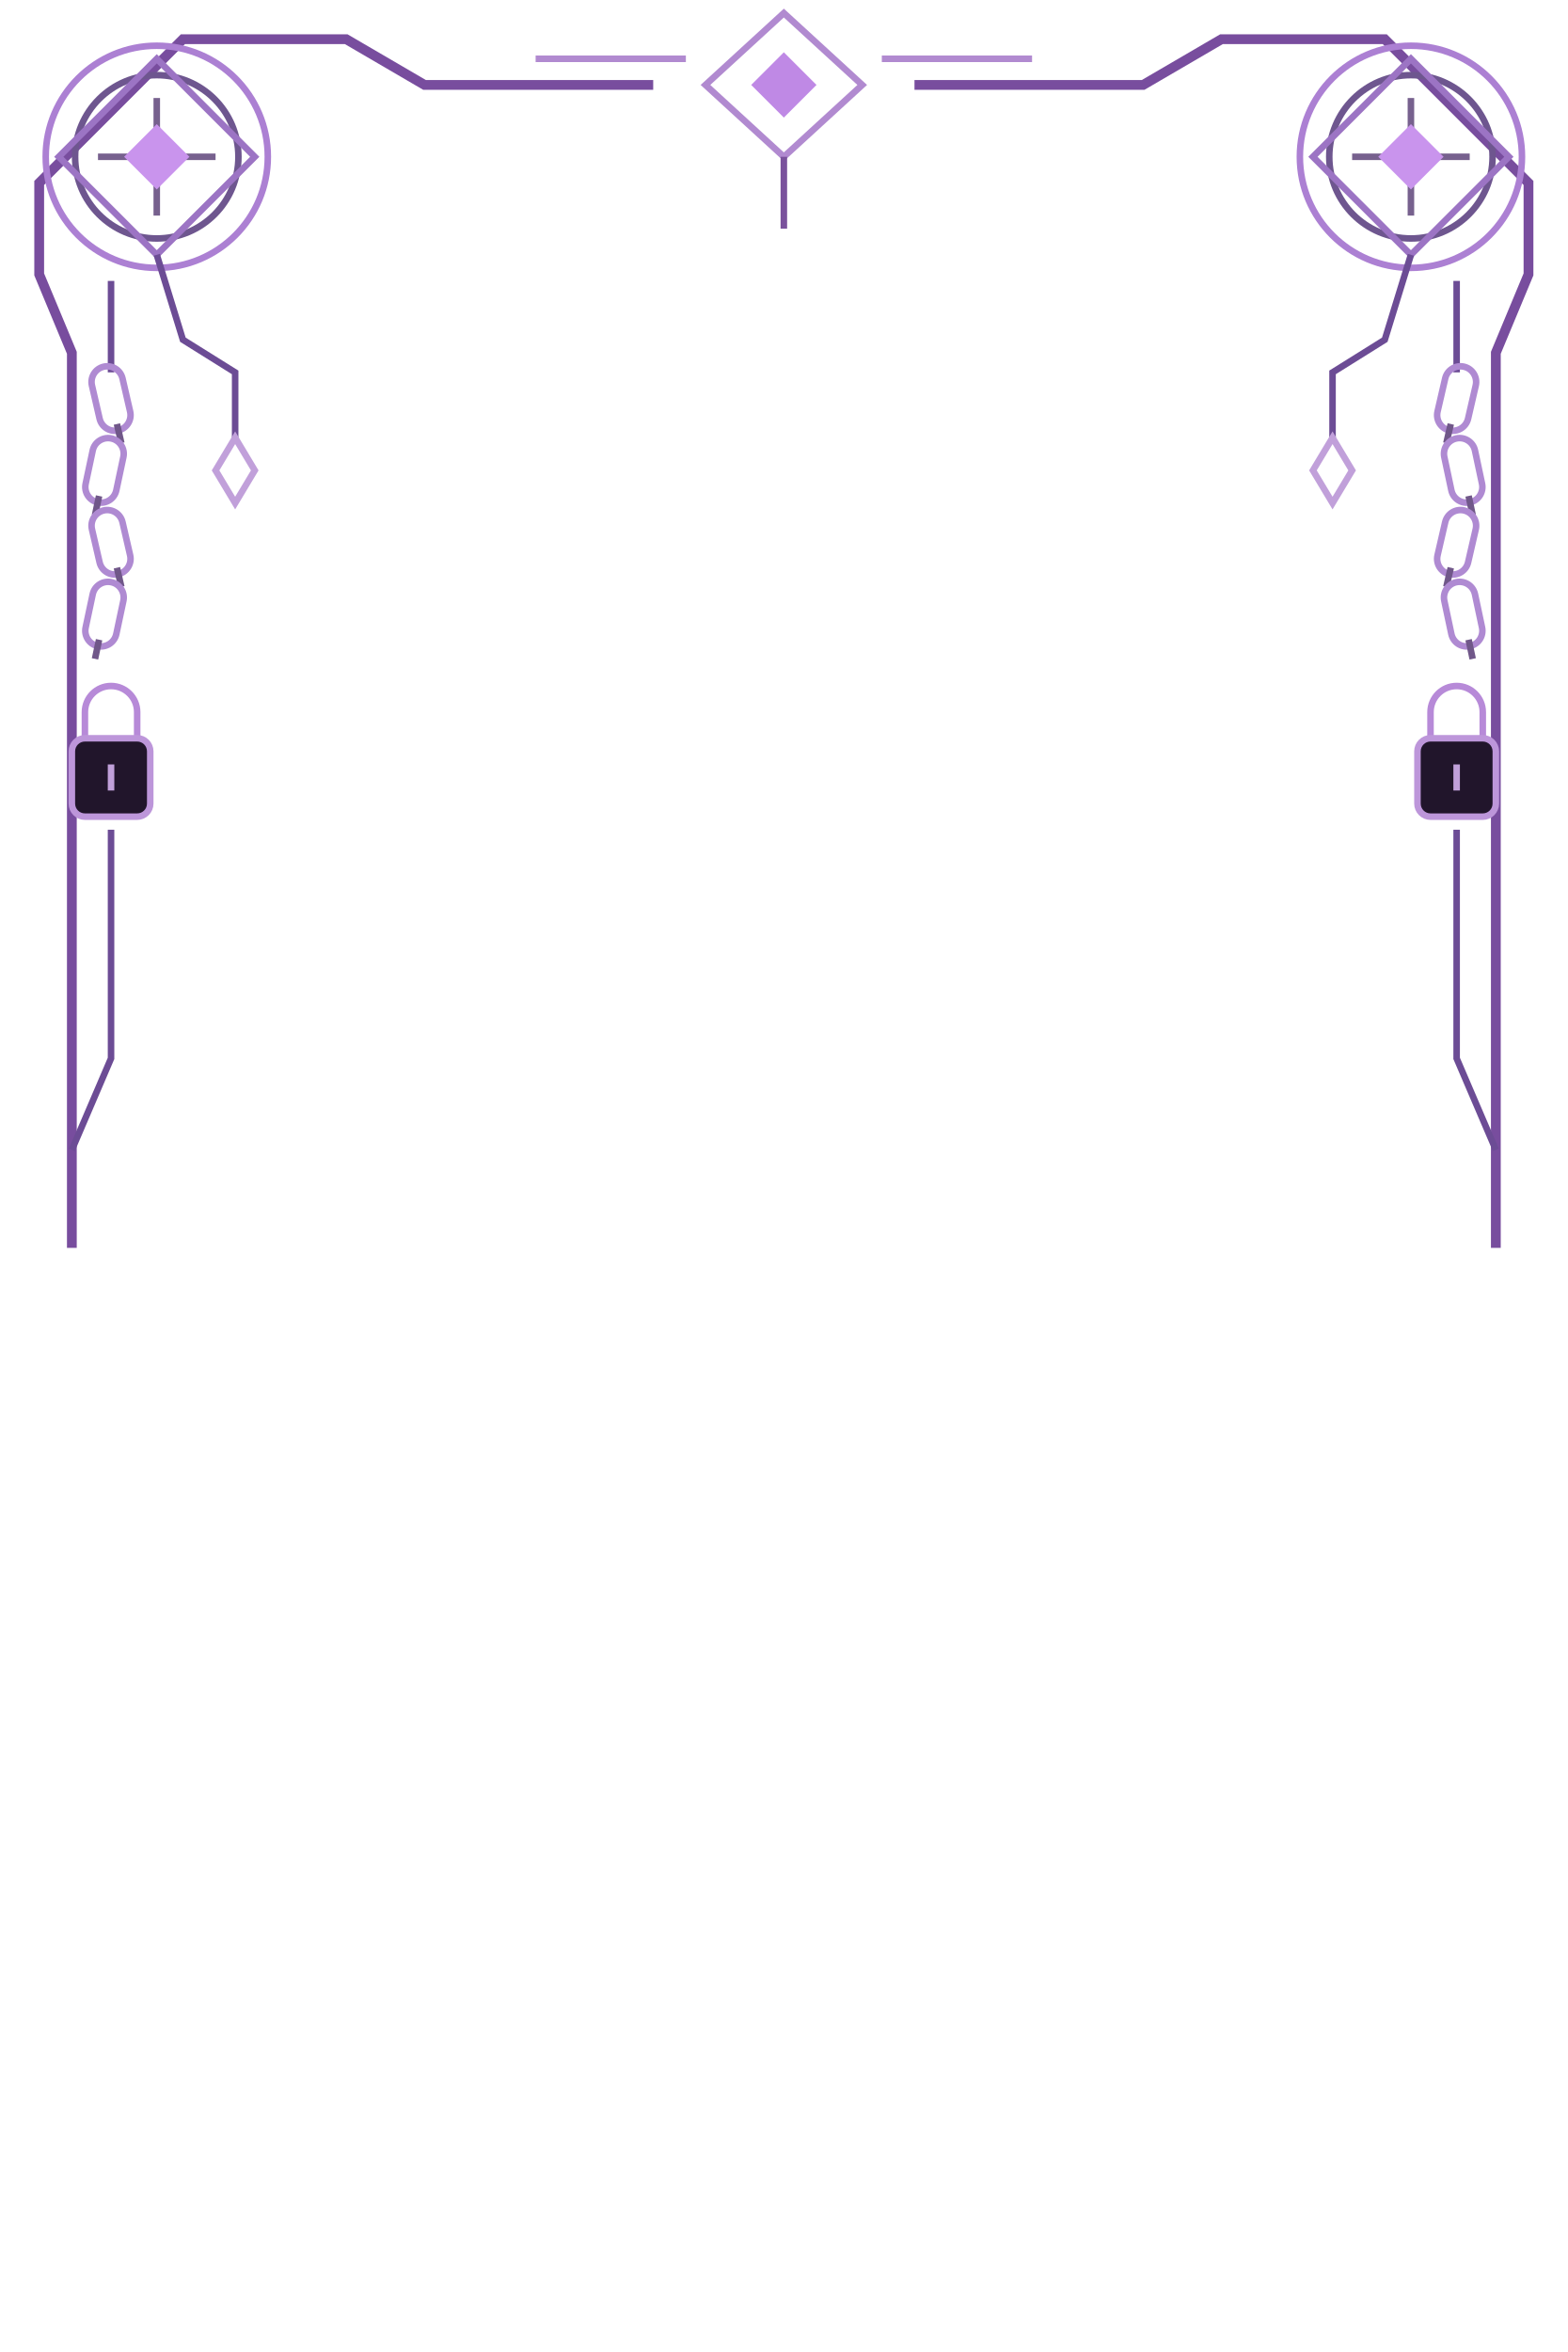
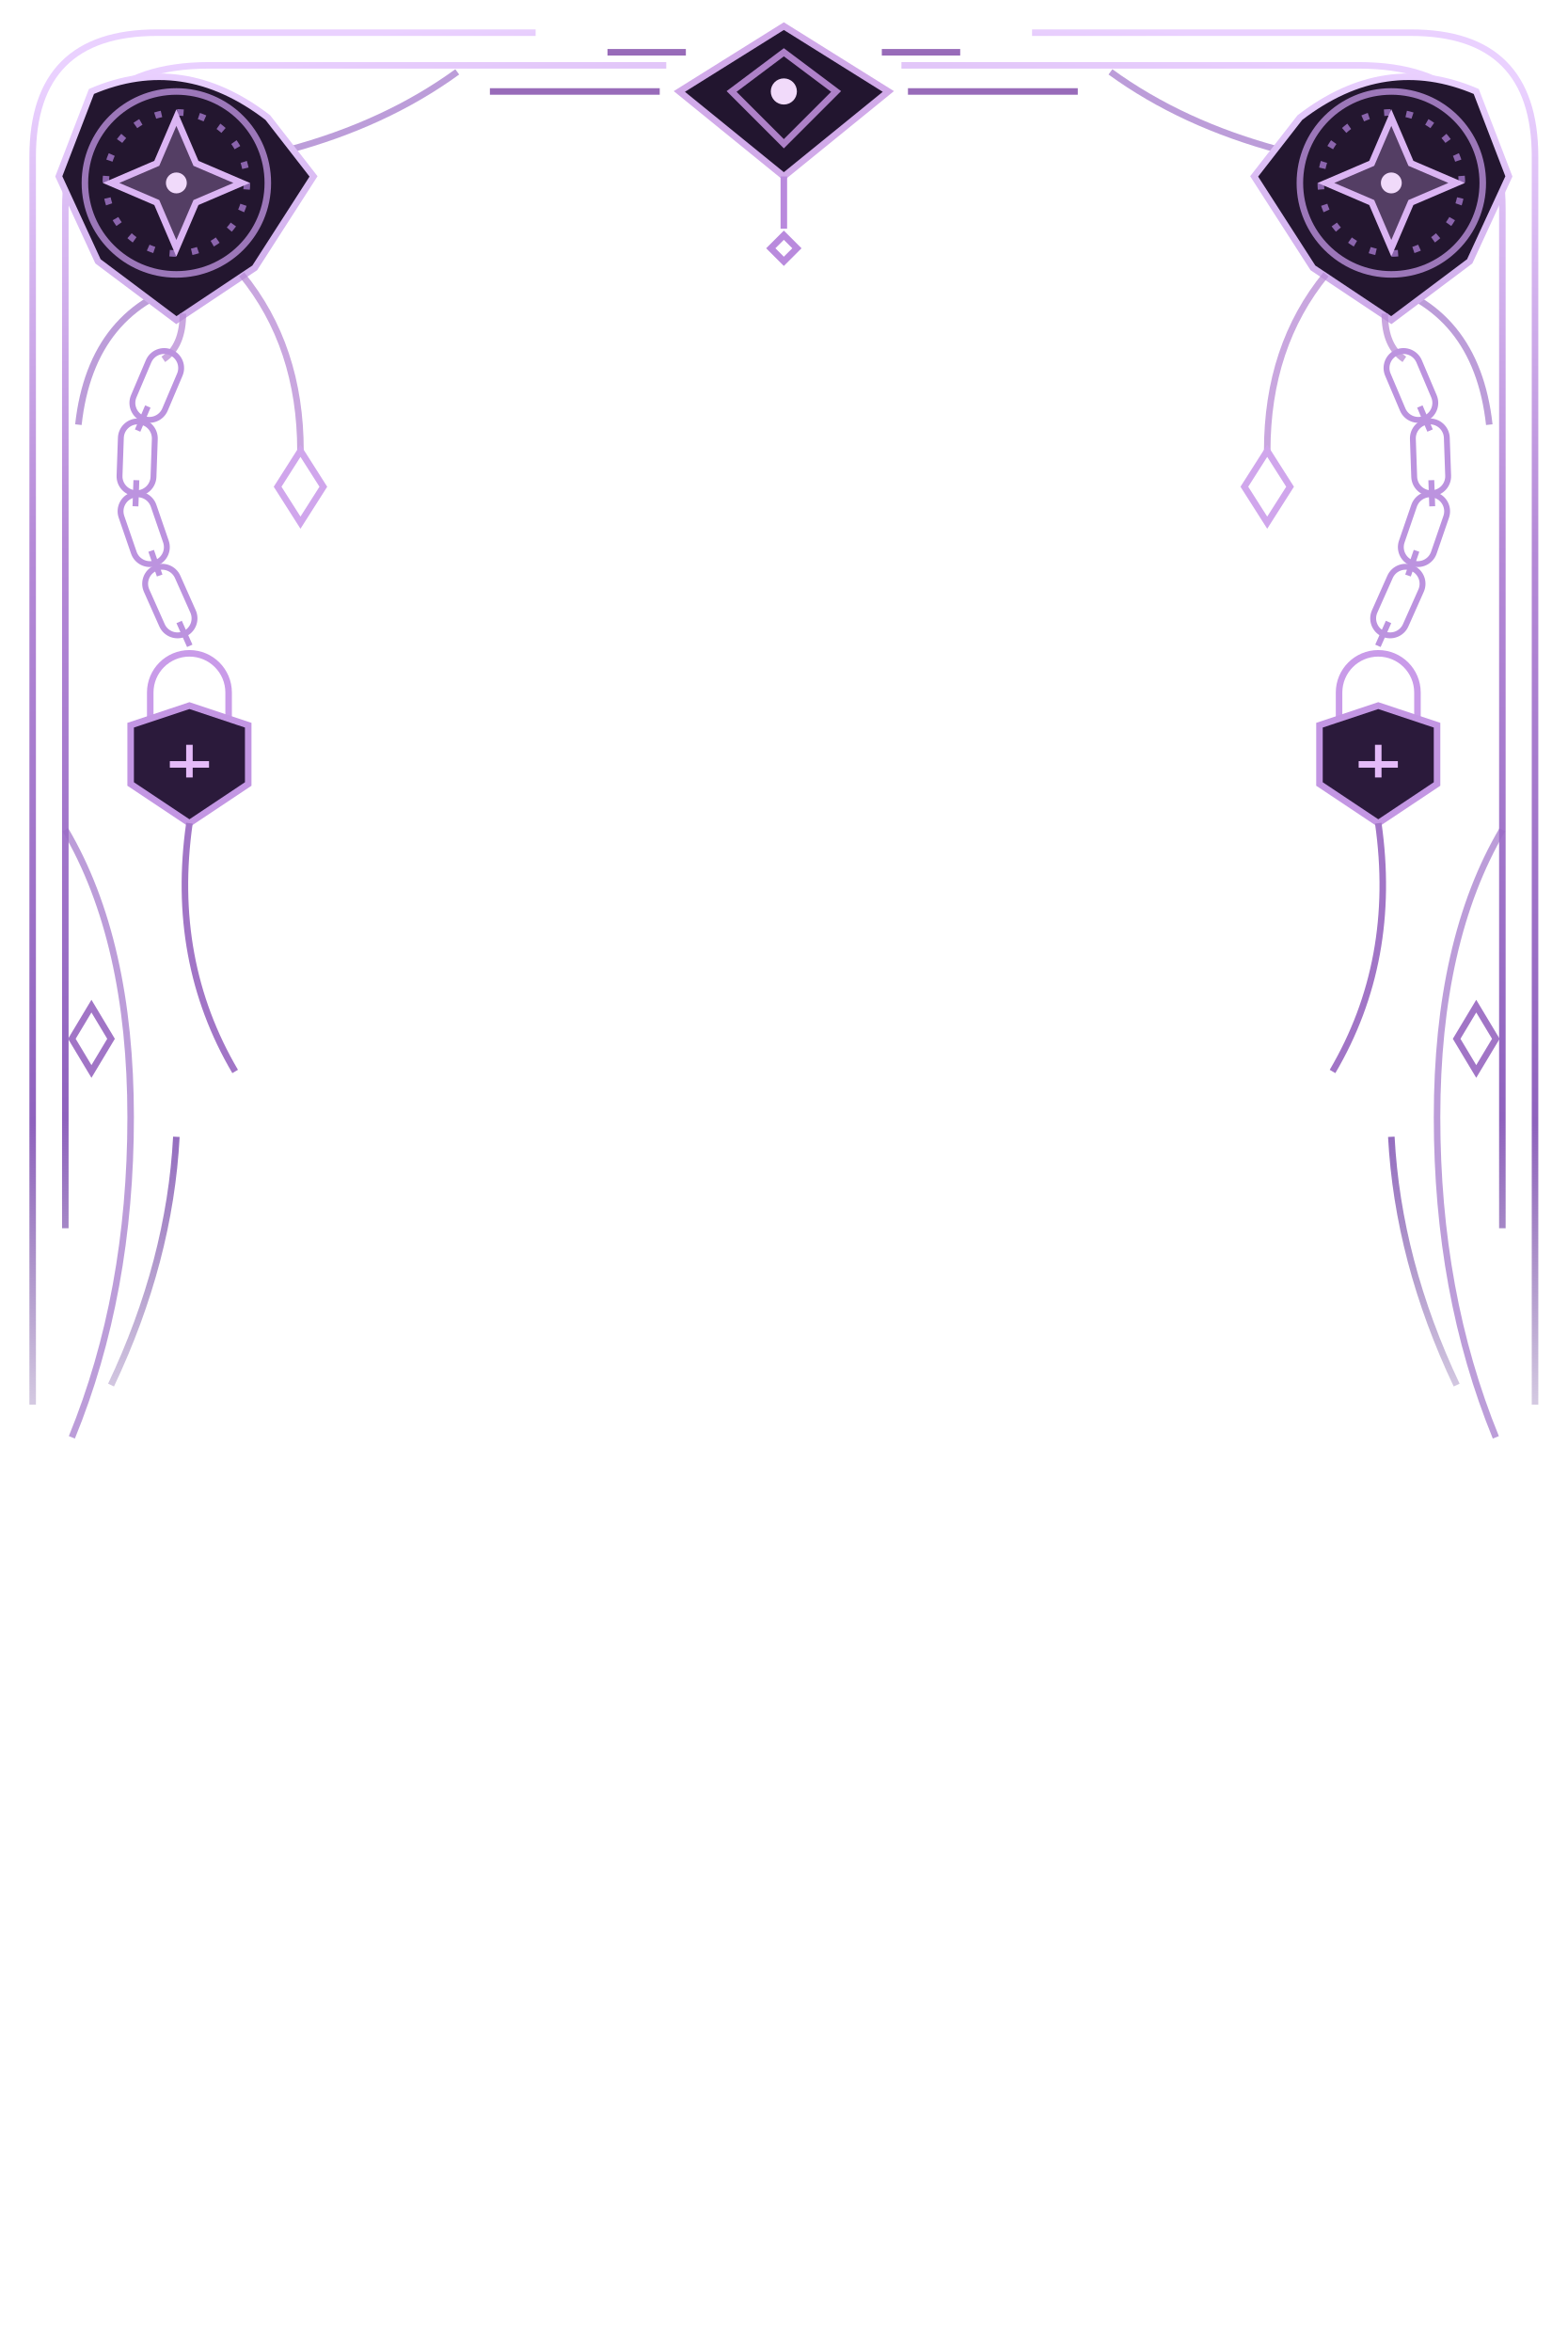
<svg xmlns="http://www.w3.org/2000/svg" viewBox="0 0 240 360" fill="none">
  <defs>
-     <g id="link" stroke="#af8ad2">
-       <rect x="-2.4" y="-5" width="4.8" height="10" rx="2.4" />
-       <path d="M0 4v3" stroke="#705789" />
+     <linearGradient id="silver" x1="9" y1="12" x2="40" y2="229" gradientUnits="userSpaceOnUse">
+       <stop stop-color="#ead1ff" />
+       <stop offset=".32" stop-color="#b58ad7" />
+       <stop offset=".72" stop-color="#8e62bd" />
+       <stop offset="1" stop-color="#684992" stop-opacity="0" />
+     </linearGradient>
+     <g id="link" stroke="#bc93df" stroke-width=".9">
+       <rect x="-2.6" y="-5.5" width="5.2" height="11" rx="2.6" />
+       <path d="M0 3.5v4" />
    </g>
    <g id="binding">
-       <path d="M11 191V54L6 42V28L28 6h25l12 7h35" stroke="#784d9e" stroke-width="1.5" />
-       <circle cx="24" cy="24" r="17" stroke="#ac80d3" />
-       <circle cx="24" cy="24" r="12.5" stroke="#6e568f" />
-       <path d="m24 9 15 15-15 15L9 24Z" stroke="#9c74c4" />
-       <path d="M24 15v18m-9-9h18" stroke="#77618e" />
-       <path d="m24 19 5 5-5 5-5-5Z" fill="#c994ed" />
-       <path d="M17 43v14m0 70v35l-6 14m13-137 4 13 8 5v10" stroke="#6c4c95" />
-       <use href="#link" x="17" y="61" transform="rotate(-13 17 61)" />
-       <use href="#link" x="16" y="72" transform="rotate(12 16 72)" />
-       <use href="#link" x="17" y="83" transform="rotate(-13 17 83)" />
-       <use href="#link" x="16" y="94" transform="rotate(12 16 94)" />
-       <path d="M13 113v-4a4 4 0 0 1 8 0v4" stroke="#b78ad8" />
-       <rect x="11" y="113" width="12" height="12" rx="2" fill="#21152b" stroke="#bd96da" />
-       <path d="M17 117v4m19-54 3 5-3 5-3-5Z" stroke="#c1a0da" />
+       <path d="M5 215V24Q5 5 24 5h58M10 188V32Q10 10 32 10h70" stroke="url(#silver)" />
+       <path d="M12 65Q14 47 30 43M44 23q15-4 26-12M10 127q10 17 10 44t-9 49" stroke="#9a6bc6" opacity=".66" />
+       <path d="M9 27 14 14Q28 8 41 18l7 9-9 14-12 8-12-9Z" fill="#23162f" stroke="url(#silver)" />
+       <circle cx="27" cy="28" r="14" stroke="#ba90dc" stroke-opacity=".8" />
+       <circle cx="27" cy="28" r="10.8" stroke="#8b65ad" stroke-dasharray="1 2.4" />
+       <path d="m27 18 3 7 7 3-7 3-3 7-3-7-7-3 7-3Z" fill="#d2a4ee" fill-opacity=".28" stroke="#dbb5f3" />
+       <circle cx="27" cy="28" r="1.6" fill="#f0dafa" />
+       <path d="M28 48q0 5-3 7m12-13q9 11 9 27" stroke="#b78ad4" stroke-opacity=".75" />
+       <use href="#link" transform="translate(24 59) rotate(23)" />
+       <use href="#link" transform="translate(21 70) rotate(2)" />
+       <use href="#link" transform="translate(22 81) rotate(-19)" />
+       <use href="#link" transform="translate(26 92) rotate(-24)" />
+       <path d="m46 69 3.5 5.5L46 80l-3.5-5.5Z" stroke="#d0a6ec" />
+       <path d="M23 110v-4a6 6 0 0 1 12 0v4" stroke="#c99be9" />
+       <path d="m20 111 9-3 9 3v9l-9 6-9-6Z" fill="#2b1a3b" stroke="#c396e3" />
+       <path d="M29 114v5m-3-2h6" stroke="#e5bbf9" />
+       <path d="M29 126q-3 21 7 38M14 154l3 5-3 5-3-5Z" stroke="#a175c6" />
+       <path d="M27 174q-1 19-10 38" stroke="url(#silver)" />
    </g>
  </defs>
  <use href="#binding" />
  <use href="#binding" transform="translate(240) scale(-1 1)" />
-   <path d="M82 9h23m30 0h23m-38-7 12 11-12 11-12-11Z" stroke="#b18ad0" />
-   <path d="m120 8 5 5-5 5-5-5Z" fill="#bf89e5" />
-   <path d="M120 24v11" stroke="#7a529c" />
+   <path d="M75 14h26m38 0h26M93 8h12m30 0h12" stroke="#986bb9" />
+   <path d="m104 14 16-10 16 10-16 13Z" fill="#22152f" stroke="#d1aae9" />
+   <path d="m112 14 8-6 8 6-8 8Z" stroke="#ae81c8" />
+   <path d="M120 27v8m-2 3 2 2 2-2-2-2Z" stroke="#b98add" />
+   <circle cx="120" cy="14" r="2" fill="#f1dafa" />
</svg>
